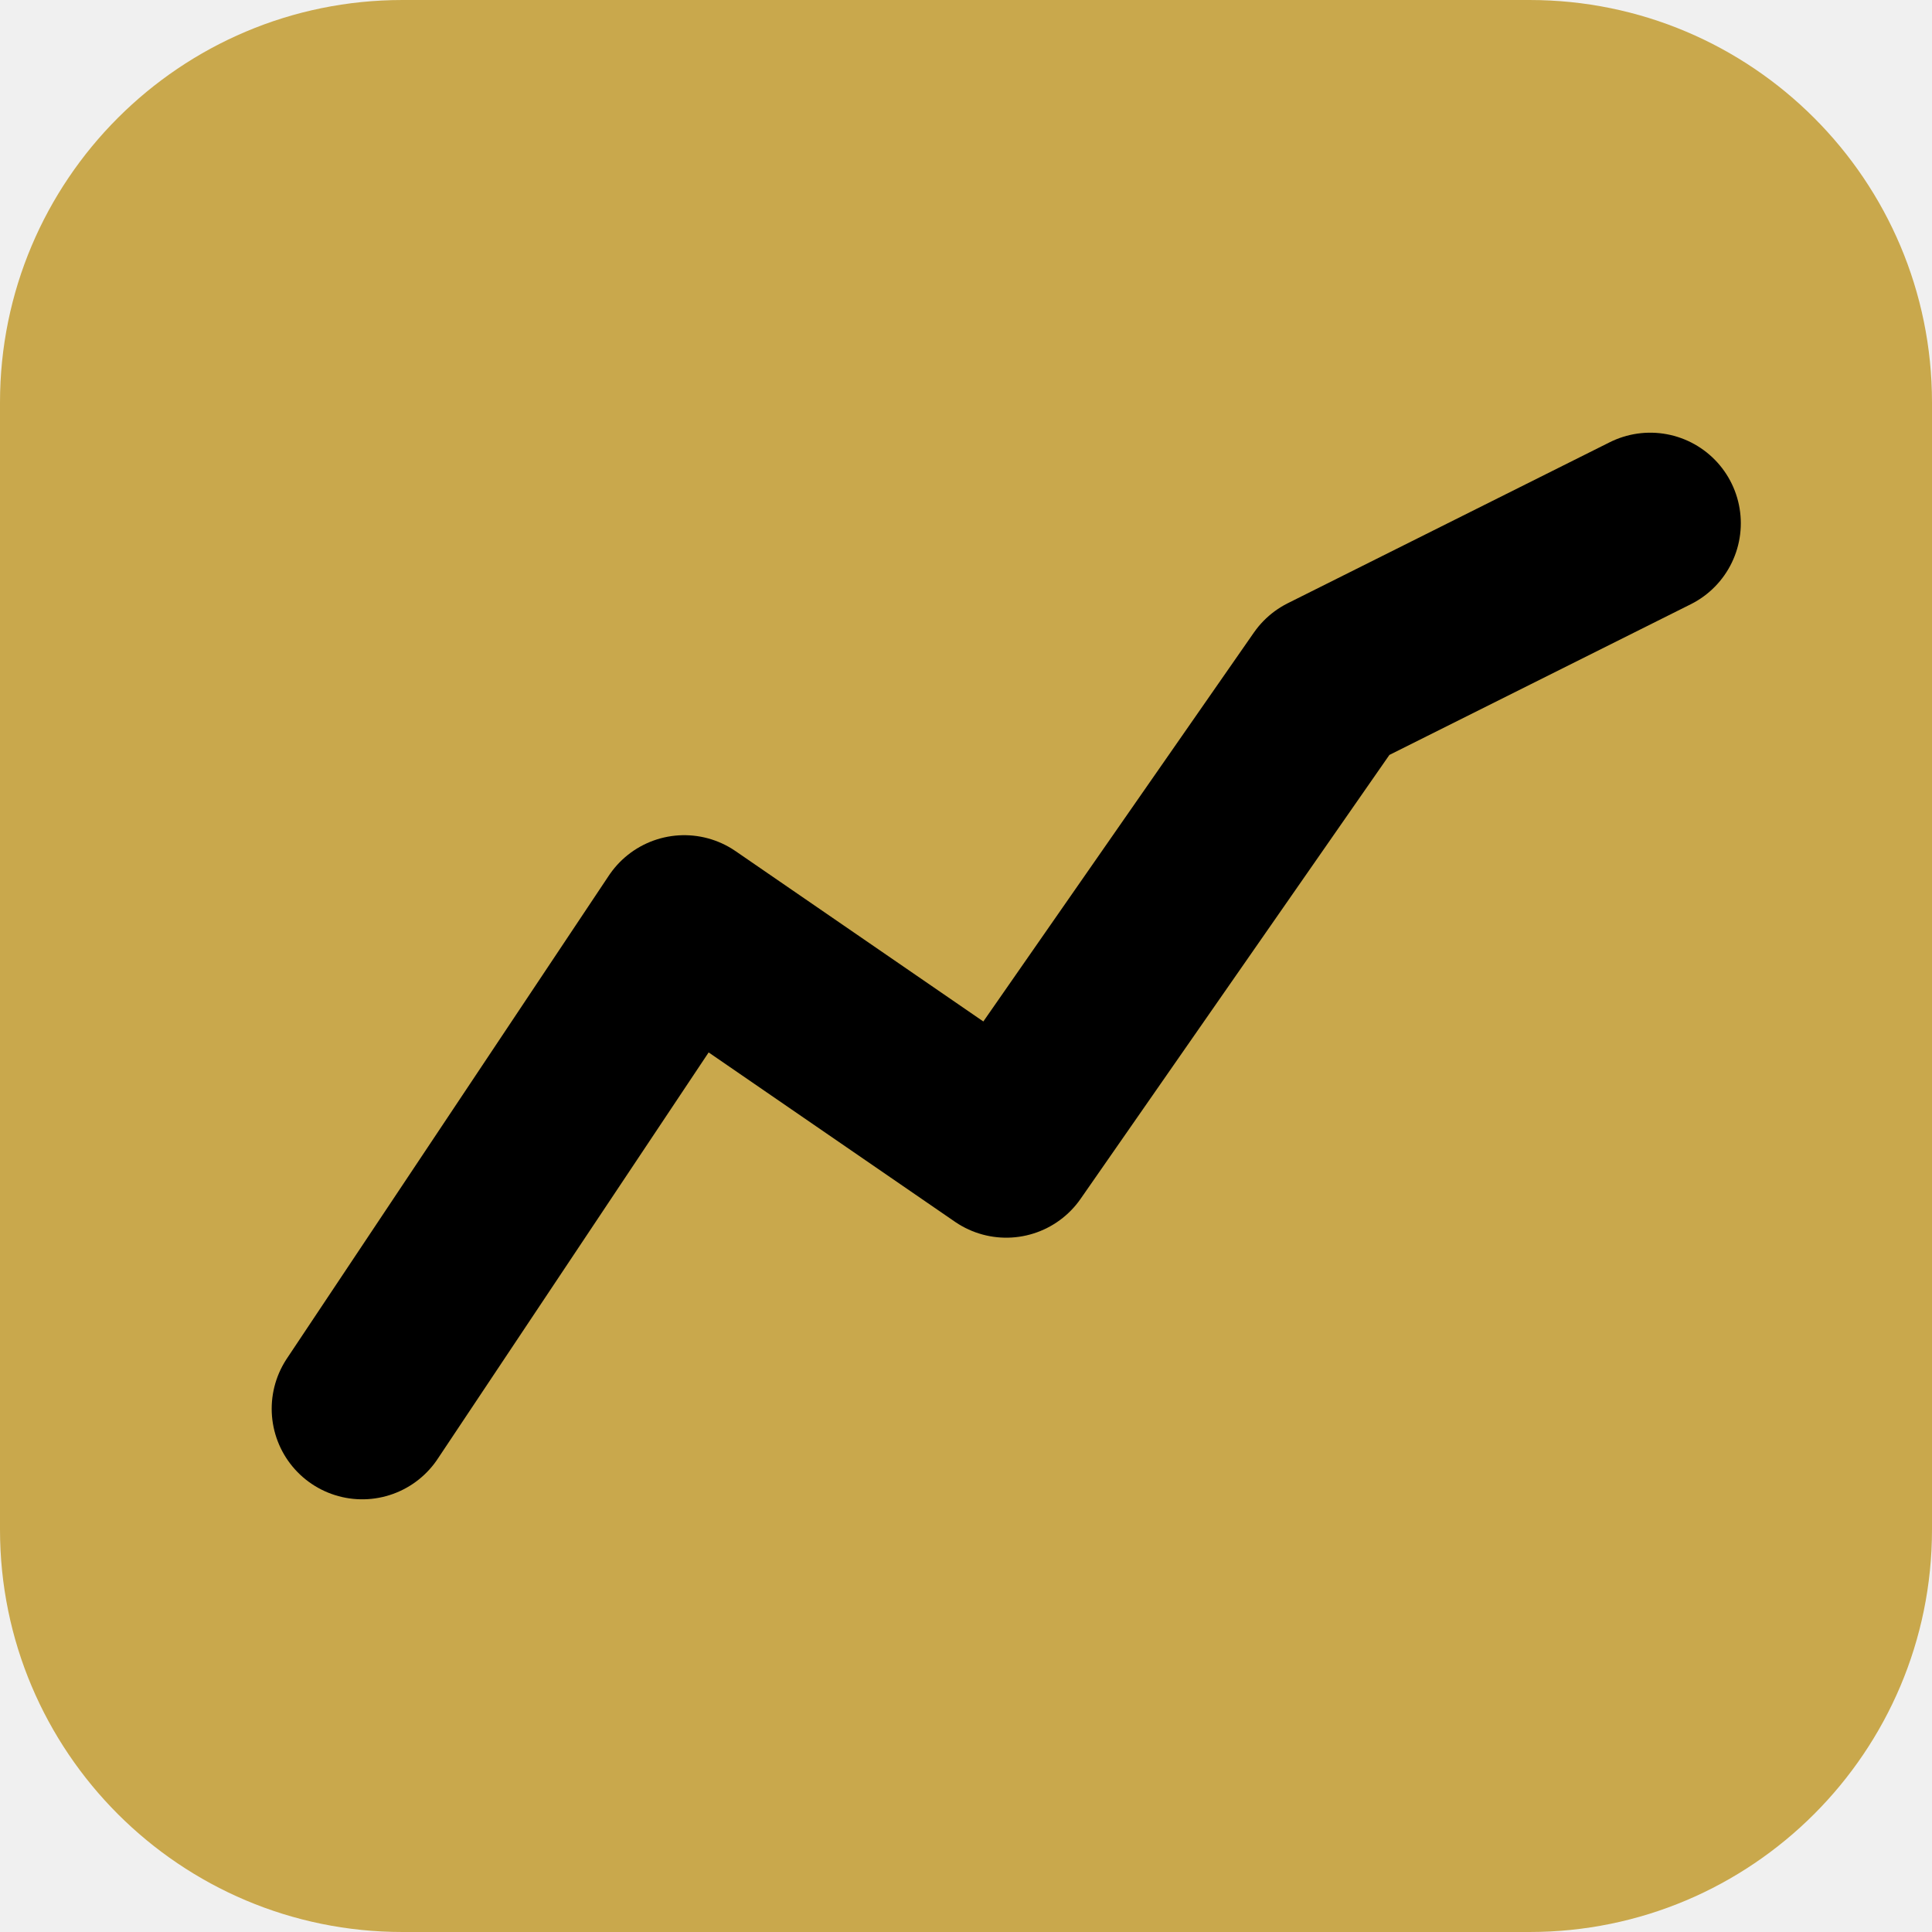
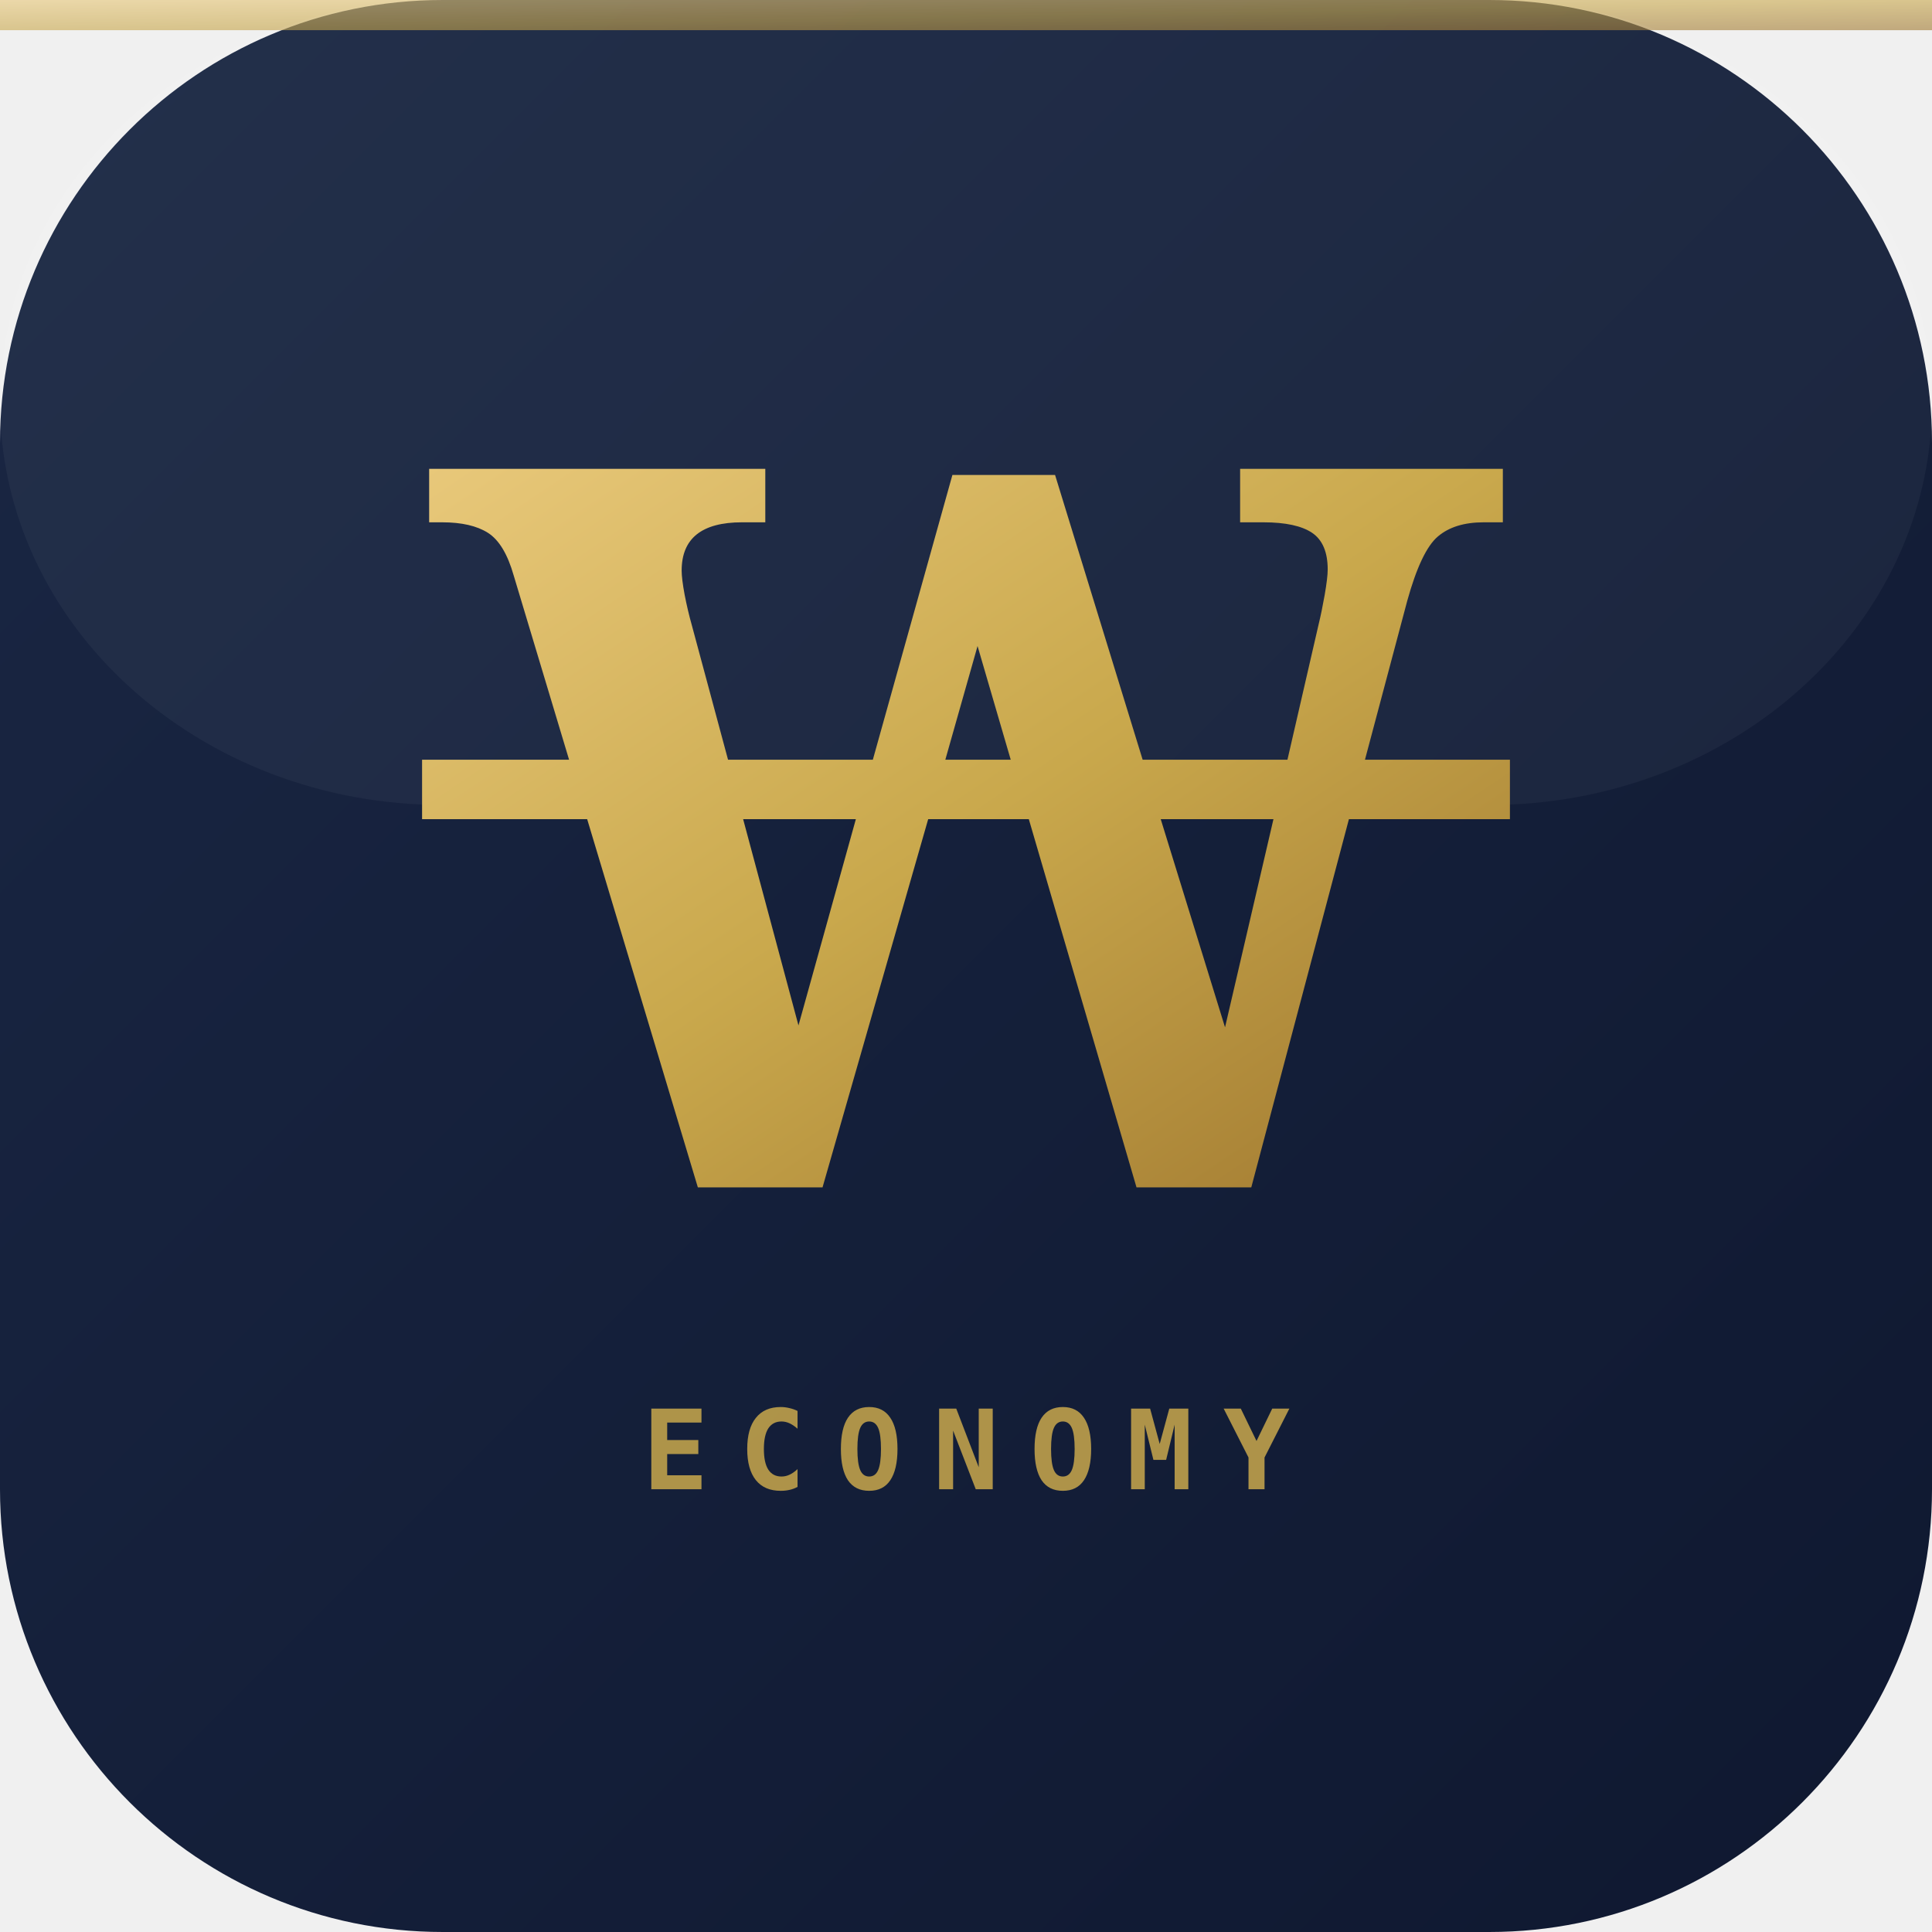
- <svg xmlns="http://www.w3.org/2000/svg" viewBox="0 0 192 192">
-   <rect width="192" height="192" rx="40" fill="#c9a84c" />
-   <path d="M36 140L68 92L100 114L132 68L164 52" stroke="#000" stroke-width="18" stroke-linecap="round" stroke-linejoin="round" fill="none" />
+ <svg xmlns="http://www.w3.org/2000/svg" width="192" height="192" viewBox="0 0 192 192">
+   <defs>
+     <linearGradient id="bg192" x1="0" y1="0" x2="1" y2="1">
+       <stop offset="0%" stop-color="#1A2744" />
+       <stop offset="100%" stop-color="#0f1830" />
+     </linearGradient>
+     <linearGradient id="gold192" x1="0" y1="0" x2="1" y2="1">
+       <stop offset="0%" stop-color="#e8c87a" />
+       <stop offset="50%" stop-color="#c9a84c" />
+       <stop offset="100%" stop-color="#a07830" />
+     </linearGradient>
+   </defs>
+   <rect width="192" height="192" rx="44" fill="url(#bg192)" />
+   <rect x="0" y="0" width="192" height="3" fill="url(#gold192)" opacity="0.6" />
+   <rect width="192" height="80" rx="44" fill="white" opacity="0.04" />
+   <text x="96" y="118" text-anchor="middle" font-family="Georgia, serif" font-size="100" font-weight="700" fill="url(#gold192)">₩</text>
+   <text x="96" y="148" text-anchor="middle" font-family="monospace" font-size="11" font-weight="700" fill="#c9a84c" letter-spacing="3" opacity="0.85">ECONOMY</text>
</svg>
